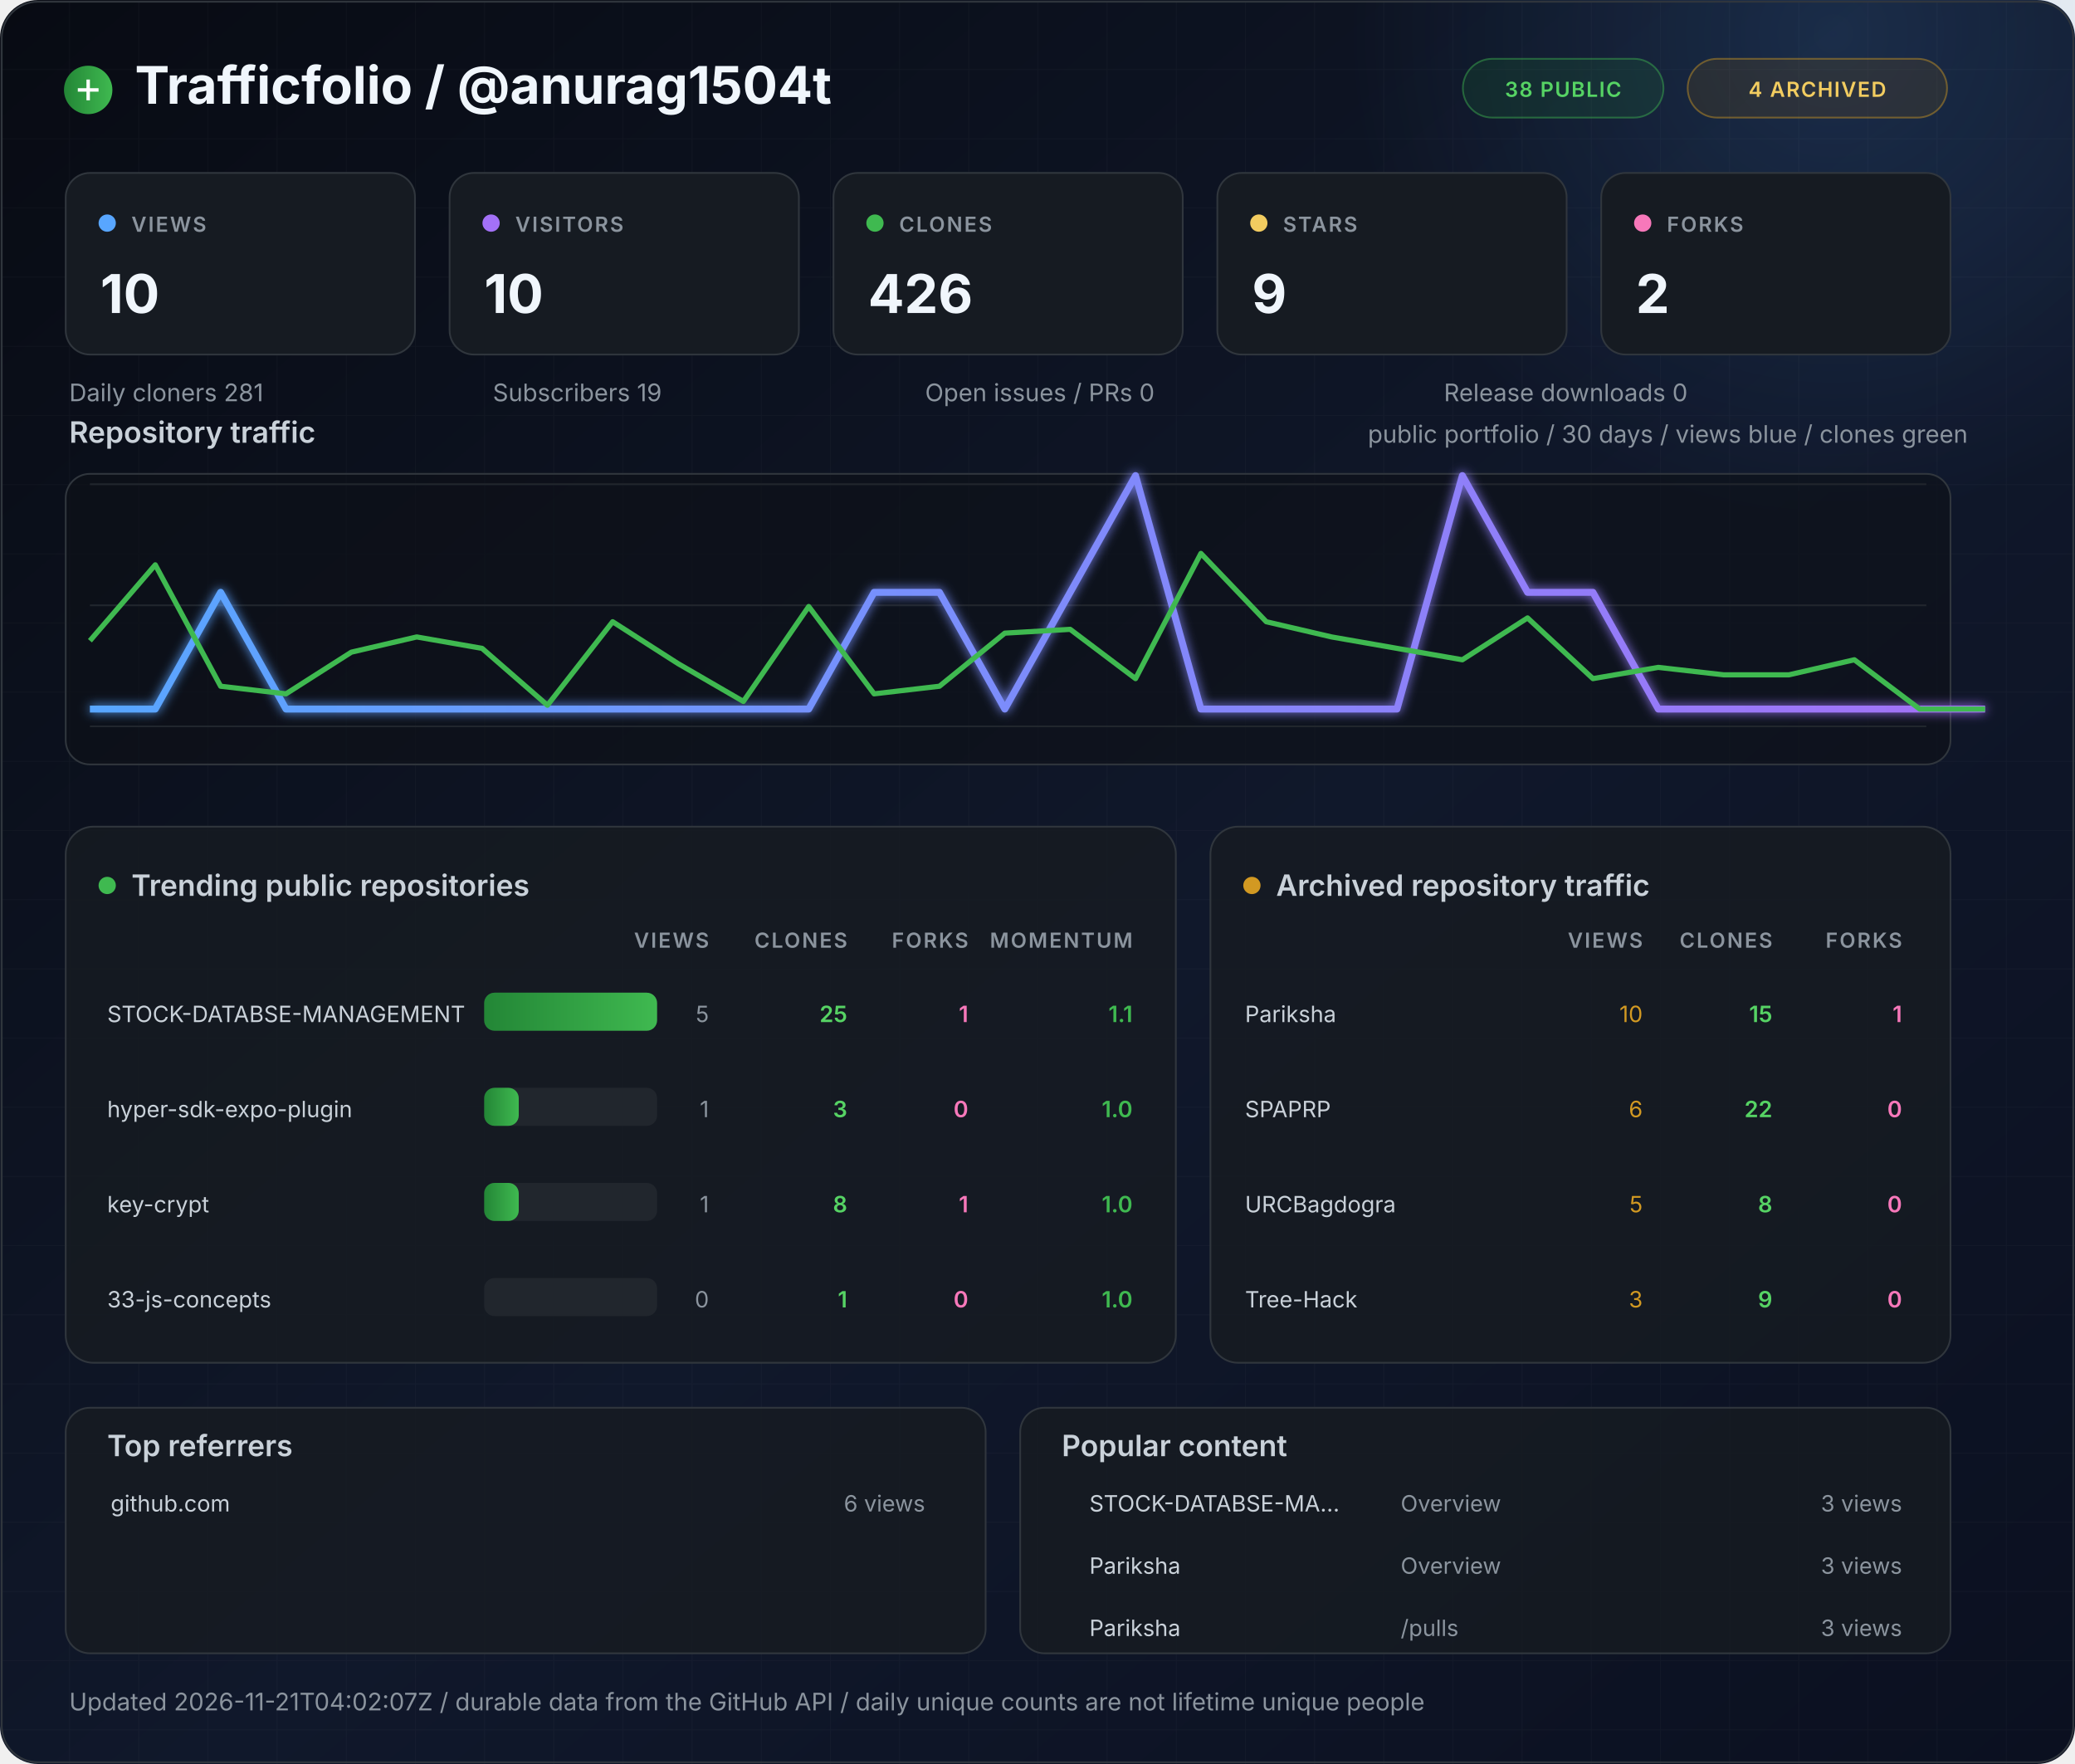
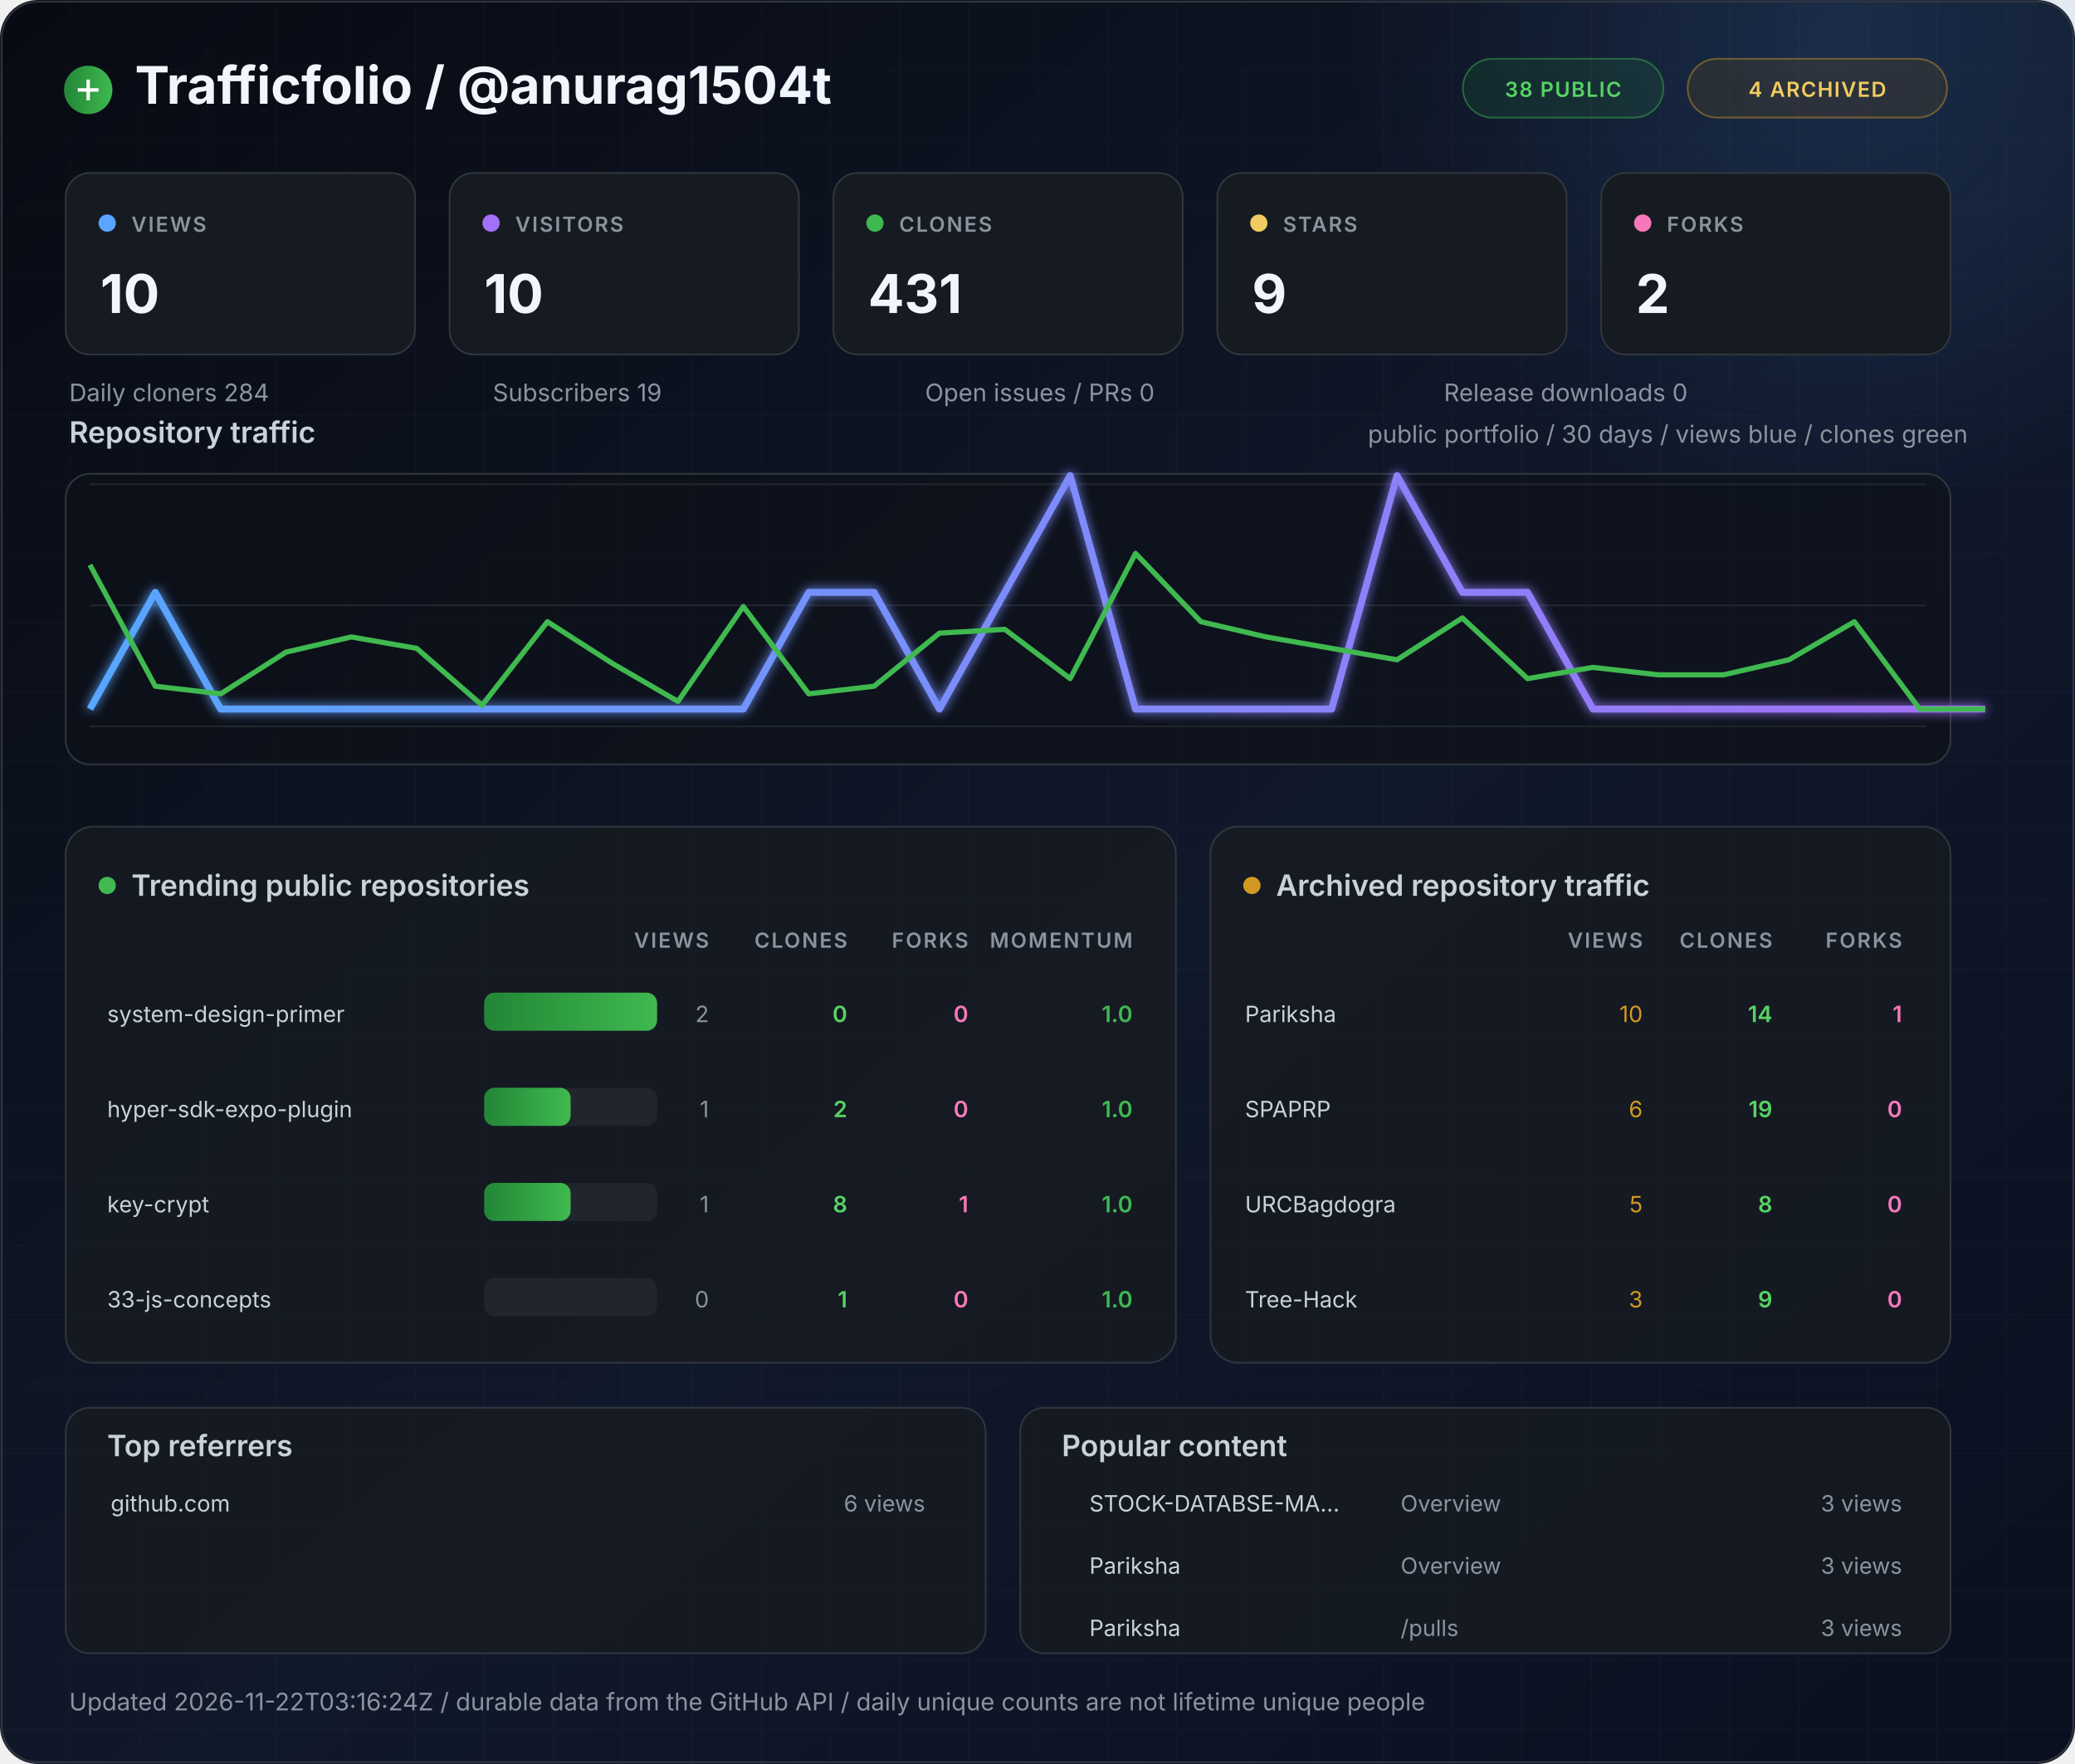
<svg xmlns="http://www.w3.org/2000/svg" width="1200" height="1020" viewBox="0 0 1200 1020" role="img" aria-label="Trafficfolio GitHub analytics dashboard for anurag1504t">
  <defs>
    <linearGradient id="bg" x1="0" y1="0" x2="1" y2="1">
      <stop stop-color="#080b13" />
      <stop offset=".55" stop-color="#10182b" />
      <stop offset="1" stop-color="#0b1020" />
    </linearGradient>
    <linearGradient id="line" x1="0" y1="0" x2="1" y2="0">
      <stop stop-color="#58a6ff" />
      <stop offset="1" stop-color="#a371f7" />
    </linearGradient>
    <linearGradient id="bar" x1="0" y1="0" x2="1" y2="0">
      <stop stop-color="#238636" />
      <stop offset="1" stop-color="#3fb950" />
    </linearGradient>
    <linearGradient id="archiveBar" x1="0" y1="0" x2="1" y2="0">
      <stop stop-color="#9e6a03" />
      <stop offset="1" stop-color="#f2cc60" />
    </linearGradient>
    <radialGradient id="ambient">
      <stop stop-color="#58a6ff" stop-opacity=".16" />
      <stop offset="1" stop-color="#58a6ff" stop-opacity="0" />
    </radialGradient>
    <pattern id="grid" width="40" height="40" patternUnits="userSpaceOnUse">
      <path d="M40 0H0V40" fill="none" stroke="#ffffff" stroke-opacity=".025" />
    </pattern>
    <filter id="glow">
      <feGaussianBlur stdDeviation="3" result="b" />
      <feMerge>
        <feMergeNode in="b" />
        <feMergeNode in="SourceGraphic" />
      </feMerge>
    </filter>
    <style>
    .title{font:750 30px -apple-system,BlinkMacSystemFont,"Segoe UI",sans-serif;fill:#f0f6fc}
    .subtitle{font:14px -apple-system,BlinkMacSystemFont,"Segoe UI",sans-serif;fill:#8b949e}
    .label{font:600 12px -apple-system,BlinkMacSystemFont,"Segoe UI",sans-serif;fill:#8b949e;letter-spacing:1px}
    .metric{font:700 31px -apple-system,BlinkMacSystemFont,"Segoe UI",sans-serif;fill:#f0f6fc}
    .section{font:600 17px -apple-system,BlinkMacSystemFont,"Segoe UI",sans-serif;fill:#c9d1d9}
    .repo,.value,.trend,.archive,.clone,.fork{font:13px -apple-system,BlinkMacSystemFont,"Segoe UI",sans-serif;fill:#c9d1d9}
    .value{fill:#8b949e} .trend{fill:#3fb950;font-weight:600} .archive{fill:#d29922}
    .clone{fill:#56d364;font-weight:600} .fork{fill:#f778ba;font-weight:600}
    .pill{font:600 12px -apple-system,BlinkMacSystemFont,"Segoe UI",sans-serif;letter-spacing:.7px}
  </style>
  </defs>
  <rect width="1200" height="1020" rx="22" fill="url(#bg)" />
  <rect width="1200" height="1020" rx="22" fill="url(#grid)" />
  <circle cx="1060" cy="20" r="280" fill="url(#ambient)" />
  <rect x="1" y="1" width="1198" height="1018" rx="21" fill="none" stroke="#30363d" />
  <circle cx="51" cy="52" r="14" fill="url(#bar)" />
  <path d="M45 52h12M51 46v12" stroke="#fff" stroke-width="2" />
  <text x="78" y="60" class="title">Trafficfolio / @anurag1504t</text>
  <rect x="846" y="34" width="116" height="34" rx="17" fill="#238636" fill-opacity=".16" stroke="#3fb950" stroke-opacity=".45" />
  <text x="904" y="56" text-anchor="middle" class="pill" fill="#56d364">38 PUBLIC</text>
  <rect x="976" y="34" width="150" height="34" rx="17" fill="#9e6a03" fill-opacity=".14" stroke="#d29922" stroke-opacity=".45" />
  <text x="1051" y="56" text-anchor="middle" class="pill" fill="#f2cc60">4 ARCHIVED</text>
  <rect x="38" y="100" width="202" height="105" rx="14" fill="#161b22" stroke="#30363d" />
  <circle cx="62" cy="129" r="5" fill="#58a6ff" />
  <text x="76" y="134" class="label">VIEWS</text>
  <text x="58" y="181" class="metric">10</text>
  <rect x="260" y="100" width="202" height="105" rx="14" fill="#161b22" stroke="#30363d" />
  <circle cx="284" cy="129" r="5" fill="#a371f7" />
  <text x="298" y="134" class="label">VISITORS</text>
  <text x="280" y="181" class="metric">10</text>
  <rect x="482" y="100" width="202" height="105" rx="14" fill="#161b22" stroke="#30363d" />
  <circle cx="506" cy="129" r="5" fill="#3fb950" />
  <text x="520" y="134" class="label">CLONES</text>
-   <text x="502" y="181" class="metric">426</text>
+   <text x="502" y="181" class="metric">431</text>
  <rect x="704" y="100" width="202" height="105" rx="14" fill="#161b22" stroke="#30363d" />
  <circle cx="728" cy="129" r="5" fill="#f2cc60" />
  <text x="742" y="134" class="label">STARS</text>
  <text x="724" y="181" class="metric">9</text>
  <rect x="926" y="100" width="202" height="105" rx="14" fill="#161b22" stroke="#30363d" />
  <circle cx="950" cy="129" r="5" fill="#f778ba" />
  <text x="964" y="134" class="label">FORKS</text>
  <text x="946" y="181" class="metric">2</text>
-   <text x="40" y="232" class="subtitle">Daily cloners 281</text>
+   <text x="40" y="232" class="subtitle">Daily cloners 284</text>
  <text x="285" y="232" class="subtitle">Subscribers 19</text>
  <text x="535" y="232" class="subtitle">Open issues / PRs 0</text>
  <text x="835" y="232" class="subtitle">Release downloads 0</text>
  <text x="40" y="256" class="section">Repository traffic</text>
  <text x="1138" y="256" text-anchor="end" class="subtitle">public portfolio / 30 days / views blue / clones green</text>
  <rect x="38" y="274" width="1090" height="168" rx="14" fill="#0d1117" fill-opacity=".62" stroke="#30363d" />
  <line x1="52" y1="420" x2="1114" y2="420" stroke="#21262d" />
  <line x1="52" y1="350" x2="1114" y2="350" stroke="#21262d" />
  <line x1="52" y1="280" x2="1114" y2="280" stroke="#21262d" />
-   <polyline points="52.0,410.0 89.8,410.0 127.6,342.5 165.4,410.0 203.2,410.0 241.0,410.0 278.8,410.0 316.6,410.0 354.3,410.0 392.1,410.0 429.9,410.0 467.7,410.0 505.5,342.5 543.3,342.5 581.1,410.0 618.9,342.5 656.7,275.0 694.5,410.0 732.3,410.0 770.1,410.0 807.9,410.0 845.7,275.0 883.4,342.5 921.2,342.5 959.0,410.0 996.8,410.0 1034.6,410.0 1072.4,410.0 1110.2,410.0 1148.0,410.0" fill="none" stroke="url(#line)" stroke-width="4" stroke-linejoin="round" filter="url(#glow)" />
-   <polyline points="52.0,370.5 89.8,326.6 127.6,396.8 165.4,401.2 203.2,377.1 241.0,368.3 278.8,374.9 316.6,407.8 354.3,359.5 392.1,383.7 429.9,405.6 467.7,350.7 505.5,401.2 543.3,396.8 581.1,366.1 618.9,363.9 656.7,392.4 694.5,320.0 732.3,359.5 770.1,368.3 807.9,374.9 845.7,381.5 883.4,357.3 921.2,392.4 959.0,385.9 996.8,390.2 1034.6,390.2 1072.4,381.5 1110.2,410.0 1148.0,410.0" fill="none" stroke="#3fb950" stroke-width="3" stroke-linejoin="round" />
+   <polyline points="52.0,410.0 89.8,342.5 127.6,410.0 165.4,410.0 203.2,410.0 241.0,410.0 278.8,410.0 316.6,410.0 354.3,410.0 392.1,410.0 429.9,410.0 467.7,342.5 505.5,342.5 543.3,410.0 581.1,342.5 618.9,275.0 656.7,410.0 694.5,410.0 732.3,410.0 770.1,410.0 807.9,275.0 845.7,342.5 883.4,342.5 921.2,410.0 959.0,410.0 996.8,410.0 1034.6,410.0 1072.4,410.0 1110.2,410.0 1148.0,410.0" fill="none" stroke="url(#line)" stroke-width="4" stroke-linejoin="round" filter="url(#glow)" />
+   <polyline points="52.0,326.6 89.8,396.8 127.6,401.2 165.4,377.1 203.2,368.3 241.0,374.9 278.8,407.8 316.6,359.5 354.3,383.7 392.1,405.6 429.9,350.7 467.7,401.2 505.5,396.8 543.3,366.1 581.1,363.9 618.9,392.4 656.7,320.0 694.5,359.5 732.3,368.3 770.1,374.9 807.9,381.5 845.7,357.3 883.4,392.4 921.2,385.9 959.0,390.2 996.8,390.2 1034.6,381.5 1072.4,359.5 1110.2,410.0 1148.0,410.0" fill="none" stroke="#3fb950" stroke-width="3" stroke-linejoin="round" />
  <rect x="38" y="478" width="642" height="310" rx="16" fill="#161b22" fill-opacity=".82" stroke="#30363d" />
  <circle cx="62" cy="512" r="5" fill="#3fb950" />
  <text x="76" y="518" class="section">Trending public repositories</text>
  <text x="410" y="548" text-anchor="end" class="label">VIEWS</text>
  <text x="490" y="548" text-anchor="end" class="label">CLONES</text>
  <text x="560" y="548" text-anchor="end" class="label">FORKS</text>
  <text x="655" y="548" text-anchor="end" class="label">MOMENTUM</text>
-   <text x="62" y="591" class="repo">STOCK-DATABSE-MANAGEMENT</text>
+   <text x="62" y="591" class="repo">system-design-primer</text>
  <rect x="280" y="574" width="100" height="22" rx="6" fill="#21262d" />
  <rect x="280" y="574" width="100" height="22" rx="6" fill="url(#bar)" />
-   <text x="410" y="591" text-anchor="end" class="value">5</text>
-   <text x="490" y="591" text-anchor="end" class="clone">25</text>
-   <text x="560" y="591" text-anchor="end" class="fork">1</text>
-   <text x="655" y="591" text-anchor="end" class="trend">1.1</text>
+   <text x="410" y="591" text-anchor="end" class="value">2</text>
+   <text x="490" y="591" text-anchor="end" class="clone">0</text>
+   <text x="560" y="591" text-anchor="end" class="fork">0</text>
+   <text x="655" y="591" text-anchor="end" class="trend">1.0</text>
  <text x="62" y="646" class="repo">hyper-sdk-expo-plugin</text>
  <rect x="280" y="629" width="100" height="22" rx="6" fill="#21262d" />
-   <rect x="280" y="629" width="20" height="22" rx="6" fill="url(#bar)" />
+   <rect x="280" y="629" width="50" height="22" rx="6" fill="url(#bar)" />
  <text x="410" y="646" text-anchor="end" class="value">1</text>
-   <text x="490" y="646" text-anchor="end" class="clone">3</text>
+   <text x="490" y="646" text-anchor="end" class="clone">2</text>
  <text x="560" y="646" text-anchor="end" class="fork">0</text>
  <text x="655" y="646" text-anchor="end" class="trend">1.0</text>
  <text x="62" y="701" class="repo">key-crypt</text>
  <rect x="280" y="684" width="100" height="22" rx="6" fill="#21262d" />
-   <rect x="280" y="684" width="20" height="22" rx="6" fill="url(#bar)" />
+   <rect x="280" y="684" width="50" height="22" rx="6" fill="url(#bar)" />
  <text x="410" y="701" text-anchor="end" class="value">1</text>
  <text x="490" y="701" text-anchor="end" class="clone">8</text>
  <text x="560" y="701" text-anchor="end" class="fork">1</text>
  <text x="655" y="701" text-anchor="end" class="trend">1.0</text>
  <text x="62" y="756" class="repo">33-js-concepts</text>
  <rect x="280" y="739" width="100" height="22" rx="6" fill="#21262d" />
  <rect x="280" y="739" width="0" height="22" rx="6" fill="url(#bar)" />
  <text x="410" y="756" text-anchor="end" class="value">0</text>
  <text x="490" y="756" text-anchor="end" class="clone">1</text>
  <text x="560" y="756" text-anchor="end" class="fork">0</text>
  <text x="655" y="756" text-anchor="end" class="trend">1.0</text>
  <rect x="700" y="478" width="428" height="310" rx="16" fill="#161b22" fill-opacity=".82" stroke="#30363d" />
  <circle cx="724" cy="512" r="5" fill="#d29922" />
  <text x="738" y="518" class="section">Archived repository traffic</text>
  <text x="950" y="548" text-anchor="end" class="label">VIEWS</text>
  <text x="1025" y="548" text-anchor="end" class="label">CLONES</text>
  <text x="1100" y="548" text-anchor="end" class="label">FORKS</text>
  <text x="720" y="591" class="repo">Pariksha</text>
  <text x="950" y="591" text-anchor="end" class="archive">10</text>
-   <text x="1025" y="591" text-anchor="end" class="clone">15</text>
+   <text x="1025" y="591" text-anchor="end" class="clone">14</text>
  <text x="1100" y="591" text-anchor="end" class="fork">1</text>
  <text x="720" y="646" class="repo">SPAPRP</text>
  <text x="950" y="646" text-anchor="end" class="archive">6</text>
-   <text x="1025" y="646" text-anchor="end" class="clone">22</text>
+   <text x="1025" y="646" text-anchor="end" class="clone">19</text>
  <text x="1100" y="646" text-anchor="end" class="fork">0</text>
  <text x="720" y="701" class="repo">URCBagdogra</text>
  <text x="950" y="701" text-anchor="end" class="archive">5</text>
  <text x="1025" y="701" text-anchor="end" class="clone">8</text>
  <text x="1100" y="701" text-anchor="end" class="fork">0</text>
  <text x="720" y="756" class="repo">Tree-Hack</text>
  <text x="950" y="756" text-anchor="end" class="archive">3</text>
  <text x="1025" y="756" text-anchor="end" class="clone">9</text>
  <text x="1100" y="756" text-anchor="end" class="fork">0</text>
  <rect x="38" y="814" width="532" height="142" rx="14" fill="#161b22" fill-opacity=".82" stroke="#30363d" />
  <text x="62" y="842" class="section">Top referrers</text>
  <text x="64" y="874" class="repo">github.com</text>
  <text x="535" y="874" text-anchor="end" class="value">6 views</text>
  <rect x="590" y="814" width="538" height="142" rx="14" fill="#161b22" fill-opacity=".82" stroke="#30363d" />
  <text x="614" y="842" class="section">Popular content</text>
  <text x="630" y="874" class="repo">STOCK-DATABSE-MA...</text>
  <text x="810" y="874" class="value">Overview</text>
  <text x="1100" y="874" text-anchor="end" class="value">3 views</text>
  <text x="630" y="910" class="repo">Pariksha</text>
  <text x="810" y="910" class="value">Overview</text>
  <text x="1100" y="910" text-anchor="end" class="value">3 views</text>
  <text x="630" y="946" class="repo">Pariksha</text>
  <text x="810" y="946" class="value">/pulls</text>
  <text x="1100" y="946" text-anchor="end" class="value">3 views</text>
-   <text x="40" y="989" class="subtitle">Updated 2026-11-21T04:02:07Z / durable data from the GitHub API / daily unique counts are not lifetime unique people</text>
+   <text x="40" y="989" class="subtitle">Updated 2026-11-22T03:16:24Z / durable data from the GitHub API / daily unique counts are not lifetime unique people</text>
</svg>
